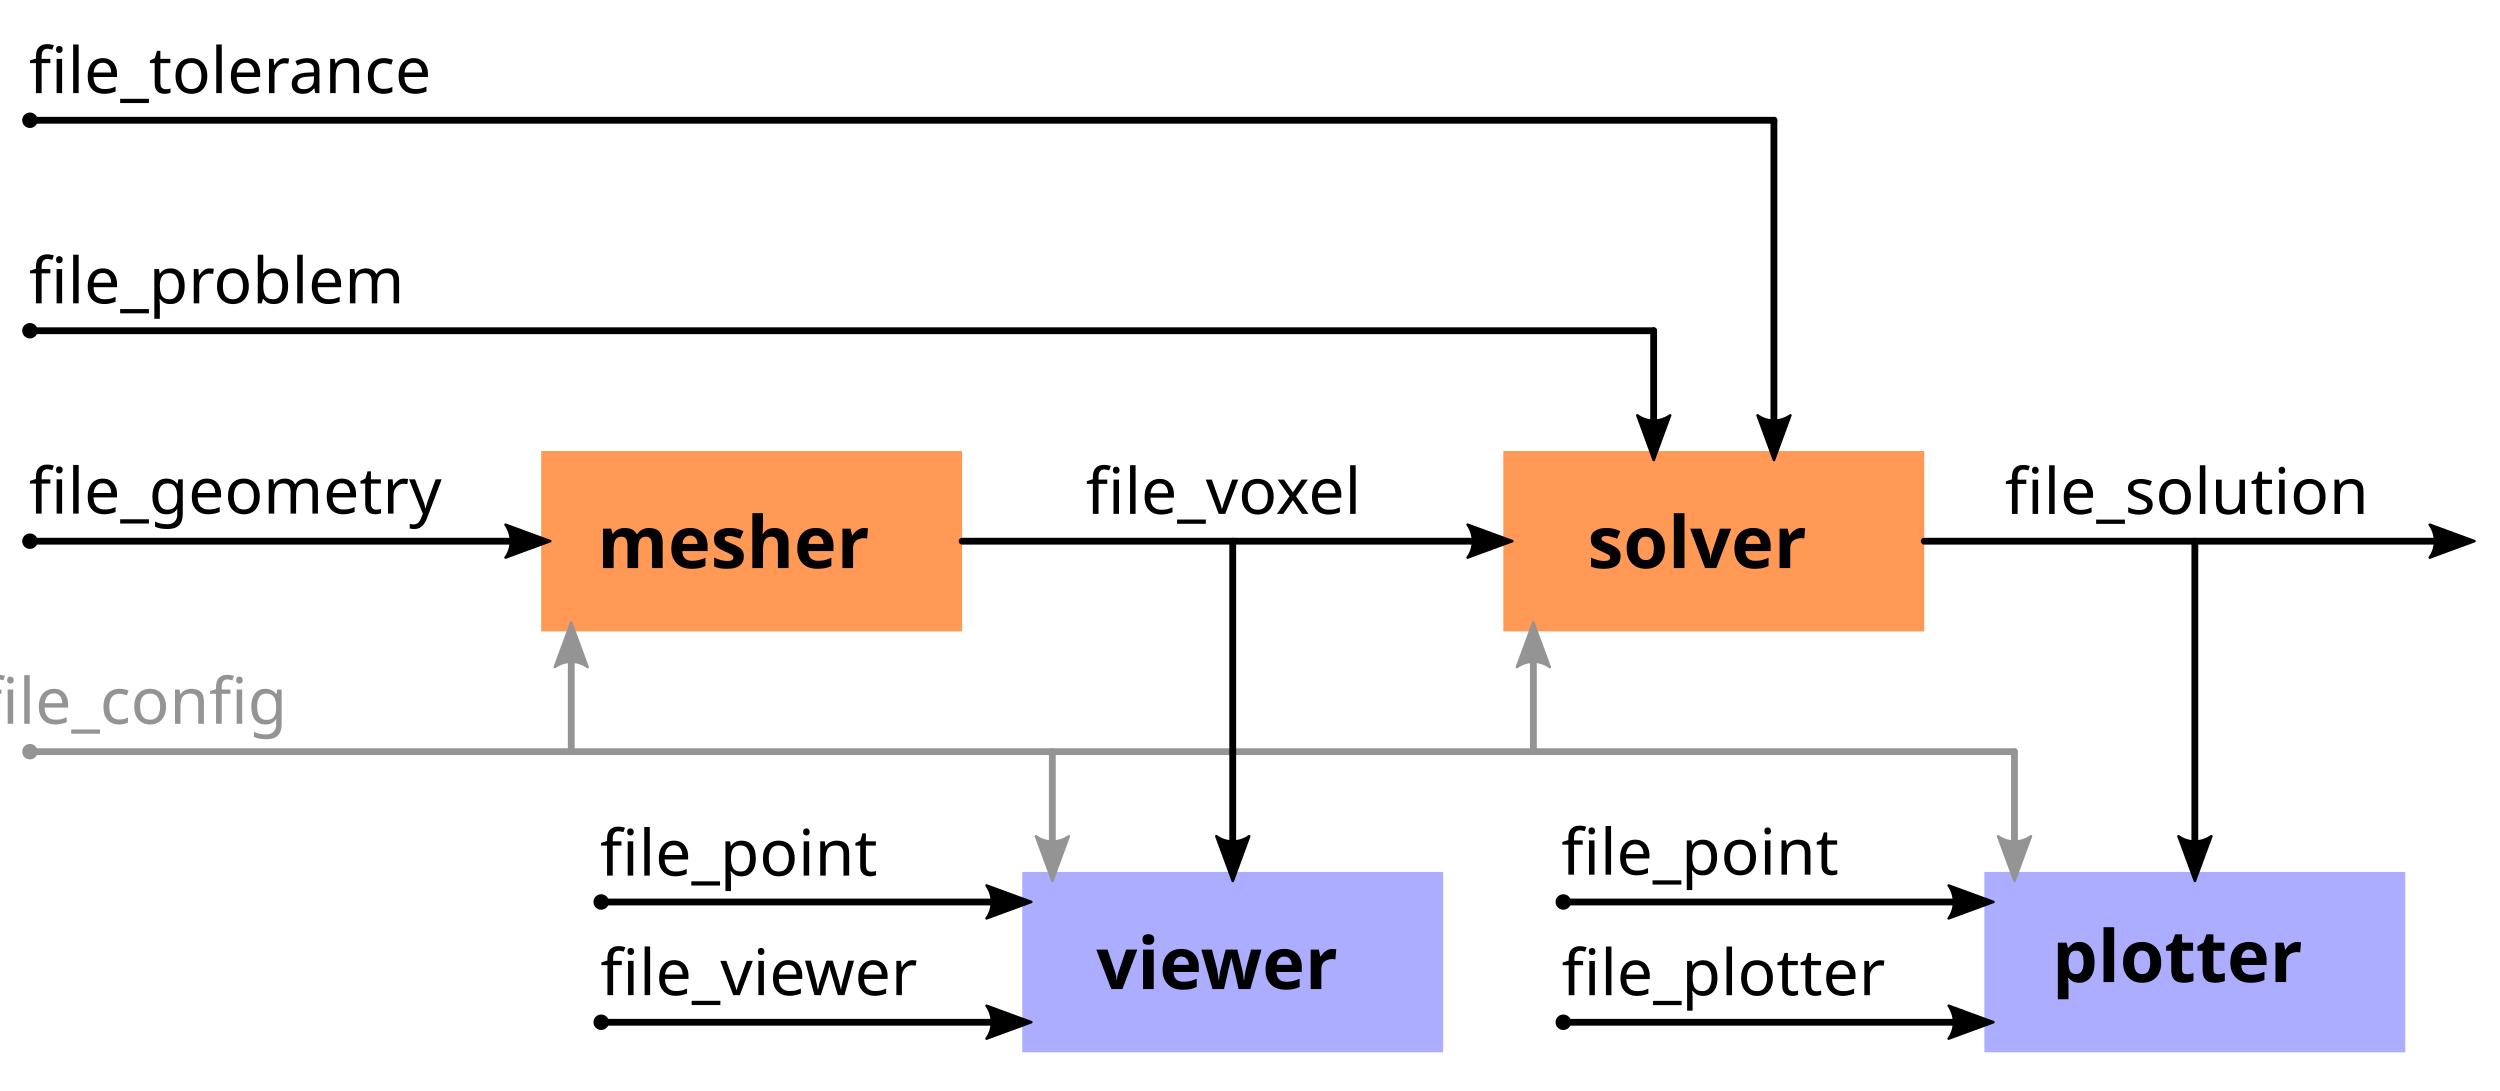
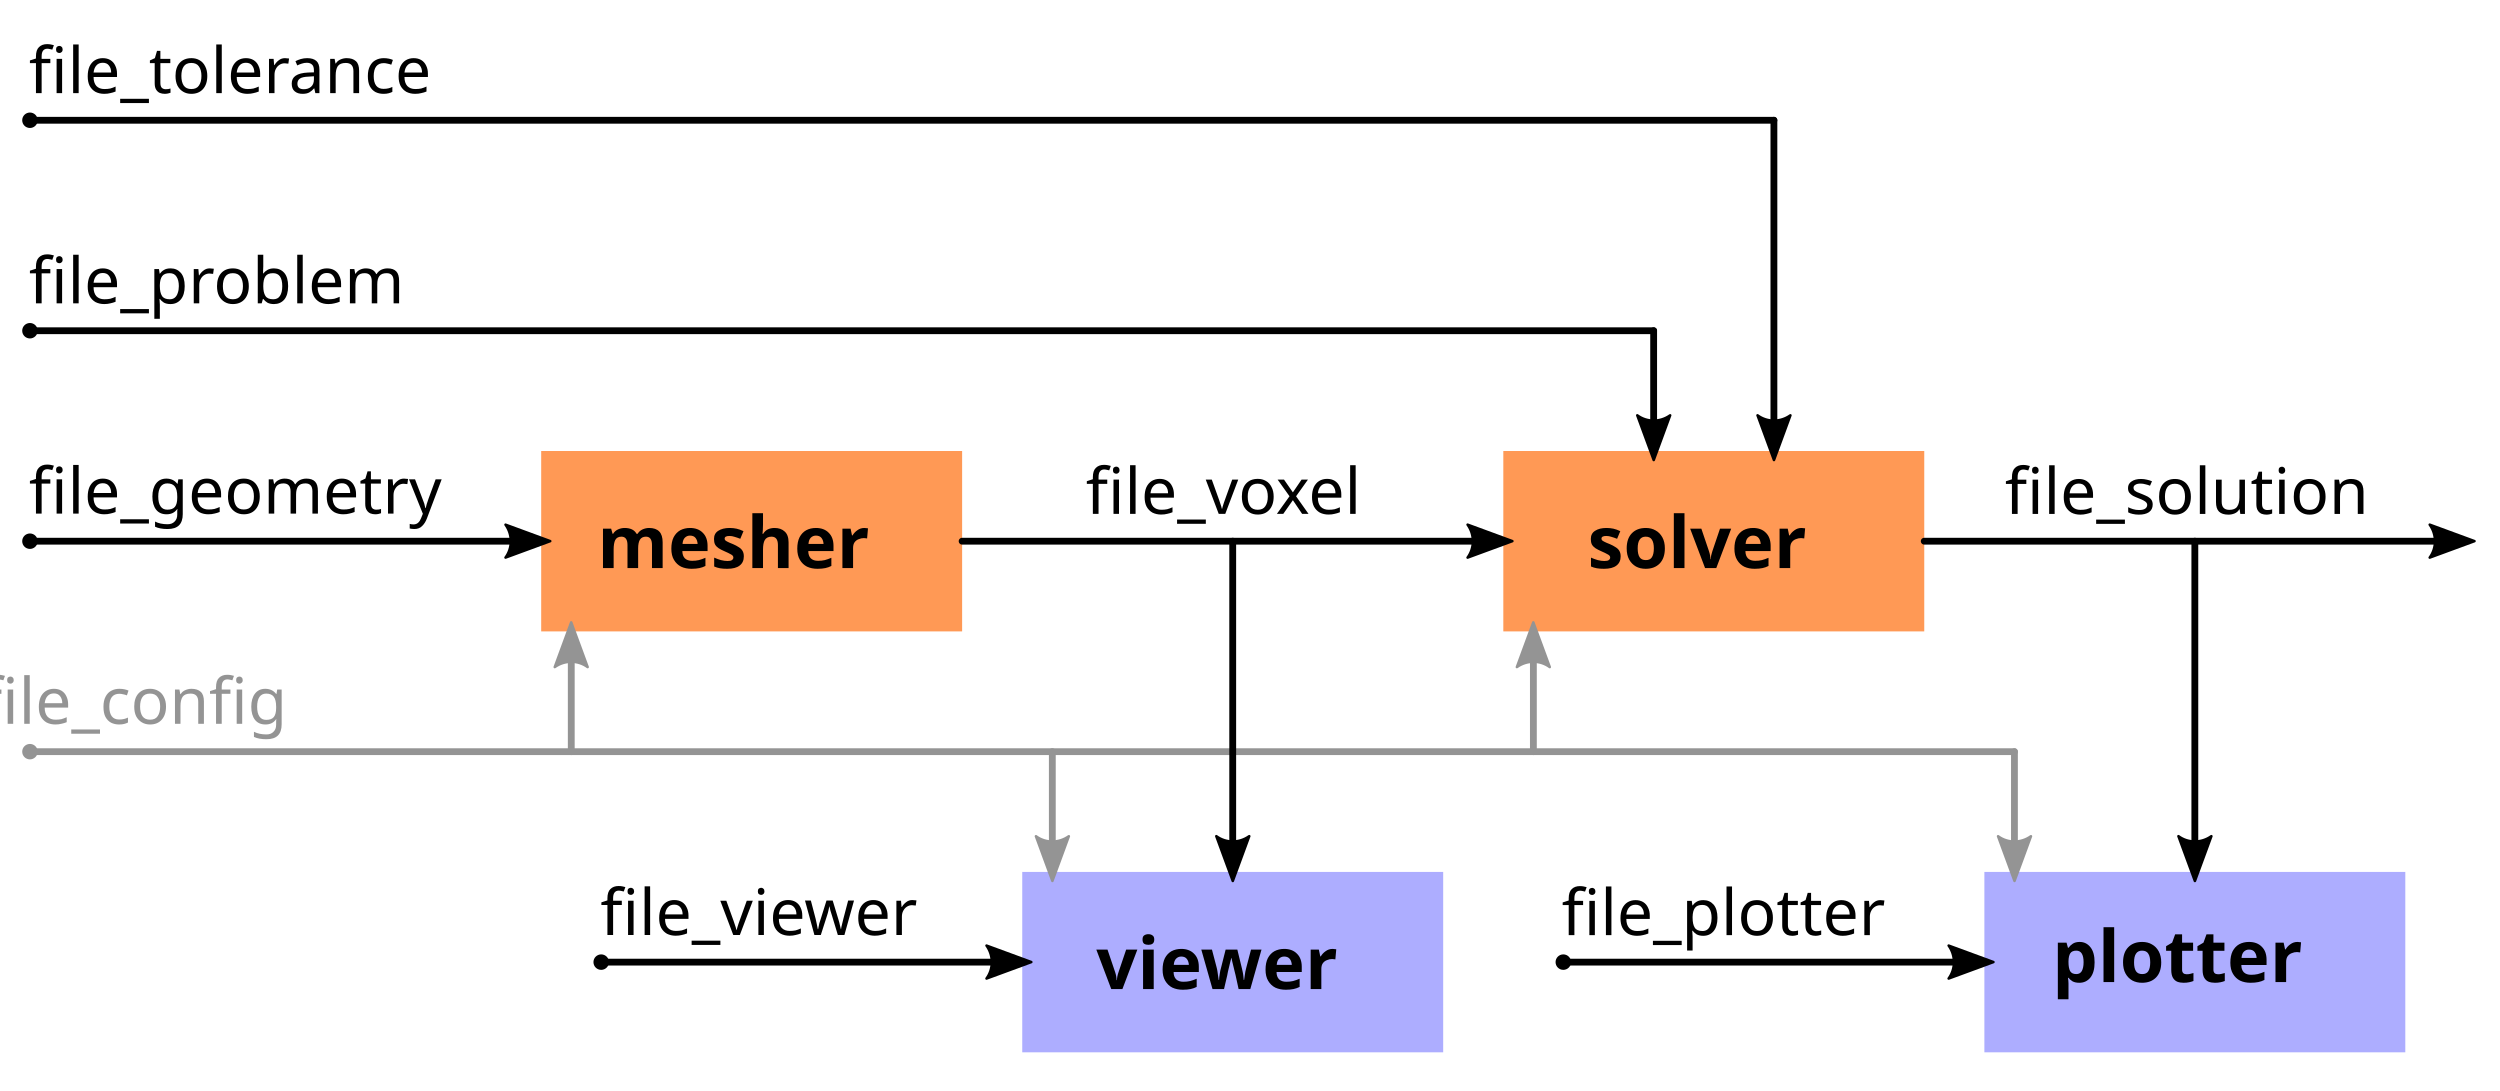
<svg xmlns="http://www.w3.org/2000/svg" width="220mm" height="96mm" viewBox="0 0 220 96" version="1.1" id="svg5">
  <defs id="defs2">
    <marker style="overflow:visible" id="DotS" refX="0" refY="0" orient="auto">
      <path transform="matrix(0.2,0,0,0.2,1.48,0.2)" style="fill:context-stroke;fill-rule:evenodd;stroke:context-stroke;stroke-width:1pt" d="m -2.5,-1 c 0,2.76 -2.24,5 -5,5 -2.76,0 -5,-2.24 -5,-5 0,-2.76 2.24,-5 5,-5 2.76,0 5,2.24 5,5 z" id="path8240" />
    </marker>
    <marker style="overflow:visible" id="DotM" refX="0" refY="0" orient="auto">
      <path transform="matrix(0.4,0,0,0.4,2.96,0.4)" style="fill:context-stroke;fill-rule:evenodd;stroke:context-stroke;stroke-width:1pt" d="m -2.5,-1 c 0,2.76 -2.24,5 -5,5 -2.76,0 -5,-2.24 -5,-5 0,-2.76 2.24,-5 5,-5 2.76,0 5,2.24 5,5 z" id="path8237" />
    </marker>
    <marker style="overflow:visible" id="Arrow2Mend" refX="0" refY="0" orient="auto">
      <path transform="scale(-0.6)" d="M 8.719,4.034 -2.207,0.016 8.719,-4.002 c -1.745,2.372 -1.735,5.617 -6e-7,8.035 z" style="fill:context-stroke;fill-rule:evenodd;stroke:context-stroke;stroke-width:0.625;stroke-linejoin:round" id="path8200" />
    </marker>
    <marker style="overflow:visible" id="Arrow1Lend" refX="0" refY="0" orient="auto">
      <path transform="matrix(-0.8,0,0,-0.8,-10,0)" style="fill:context-stroke;fill-rule:evenodd;stroke:context-stroke;stroke-width:1pt" d="M 0,0 5,-5 -12.5,0 5,5 Z" id="path8176" />
    </marker>
    <marker style="overflow:visible" id="Arrow2Lstart" refX="0" refY="0" orient="auto">
      <path transform="matrix(1.1,0,0,1.1,1.1,0)" d="M 8.719,4.034 -2.207,0.016 8.719,-4.002 c -1.745,2.372 -1.735,5.617 -6e-7,8.035 z" style="fill:context-stroke;fill-rule:evenodd;stroke:context-stroke;stroke-width:0.625;stroke-linejoin:round" id="path8191" />
    </marker>
    <marker style="overflow:visible" id="TriangleOutM" refX="0" refY="0" orient="auto">
      <path transform="scale(0.4)" style="fill:context-stroke;fill-rule:evenodd;stroke:context-stroke;stroke-width:1pt" d="M 5.77,0 -2.88,5 V -5 Z" id="path8318" />
    </marker>
    <marker style="overflow:visible" id="TriangleOutL" refX="0" refY="0" orient="auto">
      <path transform="scale(0.8)" style="fill:context-stroke;fill-rule:evenodd;stroke:context-stroke;stroke-width:1pt" d="M 5.77,0 -2.88,5 V -5 Z" id="path8315" />
    </marker>
    <marker style="overflow:visible" id="Arrow2Lend" refX="0" refY="0" orient="auto">
      <path transform="matrix(-1.1,0,0,-1.1,-1.1,0)" d="M 8.719,4.034 -2.207,0.016 8.719,-4.002 c -1.745,2.372 -1.735,5.617 -6e-7,8.035 z" style="fill:context-stroke;fill-rule:evenodd;stroke:context-stroke;stroke-width:0.625;stroke-linejoin:round" id="path8194" />
    </marker>
    <marker style="overflow:visible" id="TriangleOutM-8" refX="0" refY="0" orient="auto">
      <path transform="scale(0.4)" style="fill:context-stroke;fill-rule:evenodd;stroke:context-stroke;stroke-width:1pt" d="M 5.77,0 -2.88,5 V -5 Z" id="path8318-7" />
    </marker>
    <marker style="overflow:visible" id="TriangleOutM-8-2" refX="0" refY="0" orient="auto">
      <path transform="scale(0.4)" style="fill:context-stroke;fill-rule:evenodd;stroke:context-stroke;stroke-width:1pt" d="M 5.77,0 -2.88,5 V -5 Z" id="path8318-7-0" />
    </marker>
    <marker style="overflow:visible" id="Arrow2Mend-3" refX="0" refY="0" orient="auto">
      <path transform="scale(-0.6)" d="M 8.719,4.034 -2.207,0.016 8.719,-4.002 c -1.745,2.372 -1.735,5.617 -6e-7,8.035 z" style="fill:context-stroke;fill-rule:evenodd;stroke:context-stroke;stroke-width:0.625;stroke-linejoin:round" id="path8200-6" />
    </marker>
    <marker style="overflow:visible" id="DotS-5" refX="0" refY="0" orient="auto">
      <path transform="matrix(0.2,0,0,0.2,1.48,0.2)" style="fill:context-stroke;fill-rule:evenodd;stroke:context-stroke;stroke-width:1pt" d="m -2.5,-1 c 0,2.76 -2.24,5 -5,5 -2.76,0 -5,-2.24 -5,-5 0,-2.76 2.24,-5 5,-5 2.76,0 5,2.24 5,5 z" id="path8240-3" />
    </marker>
    <marker style="overflow:visible" id="Arrow2Mend-5" refX="0" refY="0" orient="auto">
      <path transform="scale(-0.6)" d="M 8.719,4.034 -2.207,0.016 8.719,-4.002 c -1.745,2.372 -1.735,5.617 -6e-7,8.035 z" style="fill:context-stroke;fill-rule:evenodd;stroke:context-stroke;stroke-width:0.625;stroke-linejoin:round" id="path8200-3" />
    </marker>
    <marker style="overflow:visible" id="Arrow2Mend-5-6" refX="0" refY="0" orient="auto">
      <path transform="scale(-0.6)" d="M 8.719,4.034 -2.207,0.016 8.719,-4.002 c -1.745,2.372 -1.735,5.617 -6e-7,8.035 z" style="fill:context-stroke;fill-rule:evenodd;stroke:context-stroke;stroke-width:0.625;stroke-linejoin:round" id="path8200-3-2" />
    </marker>
    <marker style="overflow:visible" id="Arrow2Mend-5-1" refX="0" refY="0" orient="auto">
      <path transform="scale(-0.6)" d="M 8.719,4.034 -2.207,0.016 8.719,-4.002 c -1.745,2.372 -1.735,5.617 -6e-7,8.035 z" style="fill:context-stroke;fill-rule:evenodd;stroke:context-stroke;stroke-width:0.625;stroke-linejoin:round" id="path8200-3-27" />
    </marker>
    <marker style="overflow:visible" id="Arrow2Mend-5-1-9" refX="0" refY="0" orient="auto">
      <path transform="scale(-0.6)" d="M 8.719,4.034 -2.207,0.016 8.719,-4.002 c -1.745,2.372 -1.735,5.617 -6e-7,8.035 z" style="fill:context-stroke;fill-rule:evenodd;stroke:context-stroke;stroke-width:0.625;stroke-linejoin:round" id="path8200-3-27-3" />
    </marker>
    <marker style="overflow:visible" id="DotS-0" refX="0" refY="0" orient="auto">
      <path transform="matrix(0.2,0,0,0.2,1.48,0.2)" style="fill:context-stroke;fill-rule:evenodd;stroke:context-stroke;stroke-width:1pt" d="m -2.5,-1 c 0,2.76 -2.24,5 -5,5 -2.76,0 -5,-2.24 -5,-5 0,-2.76 2.24,-5 5,-5 2.76,0 5,2.24 5,5 z" id="path8240-6" />
    </marker>
    <rect x="1029.739" y="195.267" width="4492.711" height="5739.019" id="rect8659" />
  </defs>
  <g id="layer1" style="display:inline">
    <rect style="fill:#ff9955;stroke-width:0.529" id="rect33" width="37.042" height="15.875" x="47.625" y="39.688" />
    <rect style="fill:#0000ff;fill-opacity:0.321;stroke-width:0.529" id="rect33-7" width="37.042" height="15.875" x="89.958" y="76.729" />
    <rect style="fill:#ff9955;stroke-width:0.529" id="rect33-7-5" width="37.042" height="15.875" x="132.292" y="39.688" />
    <rect style="fill:#0000ff;fill-opacity:0.322;stroke-width:0.529" id="rect33-7-5-9" width="37.042" height="15.875" x="174.625" y="76.729" />
    <path style="fill:none;fill-rule:evenodd;stroke:#000000;stroke-width:0.265px;stroke-linecap:butt;stroke-linejoin:miter;stroke-opacity:1" d="m 121.708,42.333 v 0" id="path6864" />
    <path style="fill:none;stroke:#000000;stroke-width:0.6;stroke-linecap:round;stroke-linejoin:round;stroke-miterlimit:4;stroke-dasharray:none;stroke-opacity:1;marker-start:url(#DotS);marker-end:url(#Arrow2Mend)" d="M 2.646,47.625 H 47.625" id="path22501" />
    <path style="fill:none;stroke:#000000;stroke-width:0.601;stroke-linecap:round;stroke-linejoin:round;stroke-miterlimit:4;stroke-dasharray:none;stroke-opacity:1;marker-end:url(#Arrow2Mend)" d="M 84.667,47.625 H 132.292" id="path22503" />
    <path style="display:inline;fill:#999999;stroke:#949494;stroke-width:0.6;stroke-linecap:round;stroke-linejoin:round;stroke-miterlimit:4;stroke-dasharray:none;stroke-opacity:1;marker-end:url(#Arrow2Mend-5)" d="M 92.604,66.146 V 76.729" id="path22505-5" />
    <path style="display:inline;fill:#999999;stroke:#949494;stroke-width:0.6;stroke-linecap:round;stroke-linejoin:round;stroke-miterlimit:4;stroke-dasharray:none;stroke-opacity:1;marker-end:url(#Arrow2Mend-5-6)" d="M 177.271,66.146 V 76.729" id="path22505-5-9" />
    <path style="display:inline;fill:#999999;stroke:#949494;stroke-width:0.6;stroke-linecap:round;stroke-linejoin:round;stroke-miterlimit:4;stroke-dasharray:none;stroke-opacity:1;marker-end:url(#Arrow2Mend-5-1)" d="M 134.938,66.146 V 55.563" id="path22505-5-0" />
    <path style="display:inline;fill:#999999;stroke:#949494;stroke-width:0.6;stroke-linecap:round;stroke-linejoin:round;stroke-miterlimit:4;stroke-dasharray:none;stroke-opacity:1;marker-end:url(#Arrow2Mend-5-1-9)" d="M 50.271,66.146 V 55.563" id="path22505-5-0-6" />
-     <path style="fill:none;stroke:#000000;stroke-width:0.601;stroke-linecap:round;stroke-linejoin:round;stroke-miterlimit:4;stroke-dasharray:none;stroke-opacity:1;marker-start:url(#DotS);marker-end:url(#Arrow2Mend)" d="M 52.917,79.375 H 89.958" id="path22507" />
-     <path style="fill:none;stroke:#000000;stroke-width:0.601;stroke-linecap:round;stroke-linejoin:round;stroke-miterlimit:4;stroke-dasharray:none;stroke-opacity:1;marker-start:url(#DotS);marker-end:url(#Arrow2Mend)" d="M 52.917,89.958 H 89.958" id="path22509" />
+     <path style="fill:none;stroke:#000000;stroke-width:0.601;stroke-linecap:round;stroke-linejoin:round;stroke-miterlimit:4;stroke-dasharray:none;stroke-opacity:1;marker-start:url(#DotS);marker-end:url(#Arrow2Mend)" d="M 52.917,84.667 H 89.958" id="path22509" />
    <path style="fill:none;stroke:#000000;stroke-width:0.601;stroke-linecap:round;stroke-linejoin:round;stroke-miterlimit:4;stroke-dasharray:none;stroke-opacity:1;marker-end:url(#Arrow2Mend)" d="m 169.333,47.625 h 47.625" id="path22511" />
-     <path style="fill:none;stroke:#000000;stroke-width:0.601;stroke-linecap:round;stroke-linejoin:round;stroke-miterlimit:4;stroke-dasharray:none;stroke-opacity:1;marker-start:url(#DotS);marker-end:url(#Arrow2Mend)" d="m 137.583,79.375 h 37.042" id="path22626" />
-     <path style="fill:none;stroke:#000000;stroke-width:0.601;stroke-linecap:round;stroke-linejoin:round;stroke-miterlimit:4;stroke-dasharray:none;stroke-opacity:1;marker-start:url(#DotS);marker-end:url(#Arrow2Mend)" d="m 137.583,89.958 h 37.042" id="path22628" />
+     <path style="fill:none;stroke:#000000;stroke-width:0.601;stroke-linecap:round;stroke-linejoin:round;stroke-miterlimit:4;stroke-dasharray:none;stroke-opacity:1;marker-start:url(#DotS);marker-end:url(#Arrow2Mend)" d="m 137.583,84.667 h 37.042" id="path22628" />
    <path style="fill:none;stroke:#000000;stroke-width:0.601;stroke-linecap:round;stroke-linejoin:round;stroke-miterlimit:4.1;stroke-dasharray:none;stroke-opacity:1;marker-end:url(#Arrow2Mend)" d="M 193.146,47.625 V 76.729" id="path22743" />
    <path style="fill:none;stroke:#000000;stroke-width:0.6;stroke-linecap:round;stroke-linejoin:round;stroke-miterlimit:4;stroke-dasharray:none;stroke-opacity:1;marker-end:url(#Arrow2Mend)" d="M 145.521,29.104 V 39.688" id="path22877" />
    <path style="display:inline;fill:none;stroke:#000000;stroke-width:0.6;stroke-linecap:round;stroke-linejoin:round;stroke-miterlimit:4;stroke-dasharray:none;stroke-opacity:1;marker-end:url(#Arrow2Mend-3)" d="M 156.104,10.583 V 39.688" id="path22877-7" />
    <path style="fill:none;stroke:#000000;stroke-width:0.6;stroke-linecap:round;stroke-linejoin:round;stroke-miterlimit:4;stroke-dasharray:none;stroke-opacity:1;marker-start:url(#DotS)" d="M 2.646,29.104 H 145.521" id="path22879" />
    <path style="display:inline;fill:#949494;fill-opacity:1;stroke:#949494;stroke-width:0.6;stroke-linecap:round;stroke-linejoin:round;stroke-miterlimit:4;stroke-dasharray:none;stroke-opacity:1;marker-start:url(#DotS-0)" d="M 2.646,66.146 H 177.271" id="path22879-2" />
    <path style="display:inline;fill:none;stroke:#000000;stroke-width:0.6;stroke-linecap:round;stroke-linejoin:round;stroke-miterlimit:4;stroke-dasharray:none;stroke-opacity:1;marker-start:url(#DotS-5)" d="M 2.646,10.583 H 156.104" id="path22879-5" />
    <path style="fill:none;stroke:#000000;stroke-width:0.601;stroke-linecap:round;stroke-linejoin:round;stroke-miterlimit:4;stroke-dasharray:none;stroke-opacity:1;marker-end:url(#Arrow2Mend)" d="M 108.479,47.625 V 76.729" id="path22505" />
  </g>
  <g id="g24116" style="display:inline">
    <text xml:space="preserve" style="font-style:normal;font-weight:normal;font-size:6.35px;line-height:1.25;font-family:sans-serif;fill:#000000;fill-opacity:1;stroke:none;stroke-width:0.265" x="52.561" y="49.992" id="text24062">
      <tspan id="tspan24060" style="font-style:normal;font-variant:normal;font-weight:bold;font-stretch:normal;font-size:6.35px;font-family:sans-serif;-inkscape-font-specification:'sans-serif Bold';stroke-width:0.265" x="52.561" y="49.992">mesher</tspan>
    </text>
    <text xml:space="preserve" style="font-style:normal;font-weight:normal;font-size:6.35px;line-height:1.25;font-family:sans-serif;display:inline;fill:#000000;fill-opacity:1;stroke:none;stroke-width:0.265" x="139.709" y="49.992" id="text24062-2">
      <tspan id="tspan24060-2" style="font-style:normal;font-variant:normal;font-weight:bold;font-stretch:normal;font-size:6.35px;font-family:sans-serif;-inkscape-font-specification:'sans-serif Bold';stroke-width:0.265" x="139.709" y="49.992">solver</tspan>
    </text>
    <text xml:space="preserve" style="font-style:normal;font-weight:normal;font-size:6.35px;line-height:1.25;font-family:sans-serif;display:inline;fill:#000000;fill-opacity:1;stroke:none;stroke-width:0.265" x="96.477" y="87.034" id="text24062-2-8">
      <tspan id="tspan24060-2-9" style="font-style:normal;font-variant:normal;font-weight:bold;font-stretch:normal;font-size:6.35px;font-family:sans-serif;-inkscape-font-specification:'sans-serif Bold';stroke-width:0.265" x="96.477" y="87.034">viewer</tspan>
    </text>
    <text xml:space="preserve" style="font-style:normal;font-weight:normal;font-size:6.35px;line-height:1.25;font-family:sans-serif;display:inline;fill:#000000;fill-opacity:1;stroke:none;stroke-width:0.265" x="180.591" y="86.419" id="text24062-2-7">
      <tspan id="tspan24060-2-3" style="font-style:normal;font-variant:normal;font-weight:bold;font-stretch:normal;font-size:6.35px;font-family:sans-serif;-inkscape-font-specification:'sans-serif Bold';stroke-width:0.265" x="180.591" y="86.419">plotter</tspan>
    </text>
    <text xml:space="preserve" style="font-style:normal;font-weight:normal;font-size:5.644px;line-height:1.25;font-family:sans-serif;fill:#000000;fill-opacity:1;stroke:none;stroke-width:0.265" x="95.562" y="45.22" id="text24066">
      <tspan id="tspan24064" style="font-size:5.644px;stroke-width:0.265" x="95.562" y="45.22">file_voxel</tspan>
    </text>
    <text xml:space="preserve" style="font-style:normal;font-weight:normal;font-size:5.644px;line-height:1.25;font-family:sans-serif;fill:#000000;fill-opacity:1;stroke:none;stroke-width:0.265" x="176.441" y="45.229" id="text24070">
      <tspan id="tspan24068" style="font-size:5.644px;stroke-width:0.265" x="176.441" y="45.229">file_solution</tspan>
    </text>
    <text xml:space="preserve" style="font-style:normal;font-weight:normal;font-size:5.644px;line-height:1.25;font-family:sans-serif;fill:#000000;fill-opacity:1;stroke:none;stroke-width:0.265" x="2.553" y="45.197" id="text24074">
      <tspan id="tspan24072" style="font-size:5.644px;stroke-width:0.265" x="2.553" y="45.197">file_geometry</tspan>
    </text>
    <g id="g20150" transform="translate(-170.8168,70.1145)" style="stroke-width:1;stroke-miterlimit:4;stroke-dasharray:none;fill:#949494;fill-opacity:1">
      <text xml:space="preserve" style="font-style:normal;font-weight:normal;font-size:5.644px;line-height:1.25;font-family:sans-serif;display:inline;fill:#949494;fill-opacity:1;stroke:none;stroke-width:1;stroke-miterlimit:4;stroke-dasharray:none" x="187.715" y="-6.418" id="text24074-3">
        <tspan style="font-size:5.644px;text-align:center;text-anchor:middle;stroke-width:1;stroke-miterlimit:4;stroke-dasharray:none;fill:#949494;fill-opacity:1" x="187.715" y="-6.418" id="tspan3195">file_config</tspan>
      </text>
    </g>
    <text xml:space="preserve" style="font-style:normal;font-weight:normal;font-size:5.644px;line-height:1.25;font-family:sans-serif;fill:#000000;fill-opacity:1;stroke:none;stroke-width:0.265" x="2.553" y="26.696" id="text24078">
      <tspan id="tspan24076" style="font-size:5.644px;stroke-width:0.265" x="2.553" y="26.696">file_problem</tspan>
    </text>
    <text xml:space="preserve" style="font-style:normal;font-weight:normal;font-size:5.644px;line-height:1.25;font-family:sans-serif;display:inline;fill:#000000;fill-opacity:1;stroke:none;stroke-width:0.265" x="2.553" y="8.196" id="text24078-6">
      <tspan id="tspan24076-2" style="font-size:5.644px;stroke-width:0.265" x="2.553" y="8.196">file_tolerance</tspan>
    </text>
-     <text xml:space="preserve" style="font-style:normal;font-weight:normal;font-size:5.644px;line-height:1.25;font-family:sans-serif;fill:#000000;fill-opacity:1;stroke:none;stroke-width:0.265" x="52.813" y="77.055" id="text24082">
-       <tspan id="tspan24080" style="font-size:5.644px;stroke-width:0.265" x="52.813" y="77.055">file_point</tspan>
+     <text xml:space="preserve" style="font-style:normal;font-weight:normal;font-size:5.644px;line-height:1.25;font-family:sans-serif;fill:#000000;fill-opacity:1;stroke:none;stroke-width:0.265" x="52.844" y="82.281" id="text24086">
+       <tspan id="tspan24084" style="font-size:5.644px;stroke-width:0.265" x="52.844" y="82.281">file_viewer</tspan>
    </text>
-     <text xml:space="preserve" style="font-style:normal;font-weight:normal;font-size:5.644px;line-height:1.25;font-family:sans-serif;display:inline;fill:#000000;fill-opacity:1;stroke:none;stroke-width:0.265" x="137.407" y="76.972" id="text24082-6">
-       <tspan id="tspan24080-1" style="font-size:5.644px;stroke-width:0.265" x="137.407" y="76.972">file_point</tspan>
-     </text>
-     <text xml:space="preserve" style="font-style:normal;font-weight:normal;font-size:5.644px;line-height:1.25;font-family:sans-serif;fill:#000000;fill-opacity:1;stroke:none;stroke-width:0.265" x="52.844" y="87.573" id="text24086">
-       <tspan id="tspan24084" style="font-size:5.644px;stroke-width:0.265" x="52.844" y="87.573">file_viewer</tspan>
-     </text>
-     <text xml:space="preserve" style="font-style:normal;font-weight:normal;font-size:5.644px;line-height:1.25;font-family:sans-serif;fill:#000000;fill-opacity:1;stroke:none;stroke-width:0.265" x="137.437" y="87.582" id="text24090">
-       <tspan id="tspan24088" style="font-size:5.644px;stroke-width:0.265" x="137.437" y="87.582">file_plotter</tspan>
+     <text xml:space="preserve" style="font-style:normal;font-weight:normal;font-size:5.644px;line-height:1.25;font-family:sans-serif;fill:#000000;fill-opacity:1;stroke:none;stroke-width:0.265" x="137.437" y="82.291" id="text24090">
+       <tspan id="tspan24088" style="font-size:5.644px;stroke-width:0.265" x="137.437" y="82.291">file_plotter</tspan>
    </text>
    <path style="fill:none;fill-rule:evenodd;stroke:#000000;stroke-width:0.265px;stroke-linecap:butt;stroke-linejoin:miter;stroke-opacity:1" d="m 121.708,42.333 v 0" id="path24092" />
  </g>
</svg>
